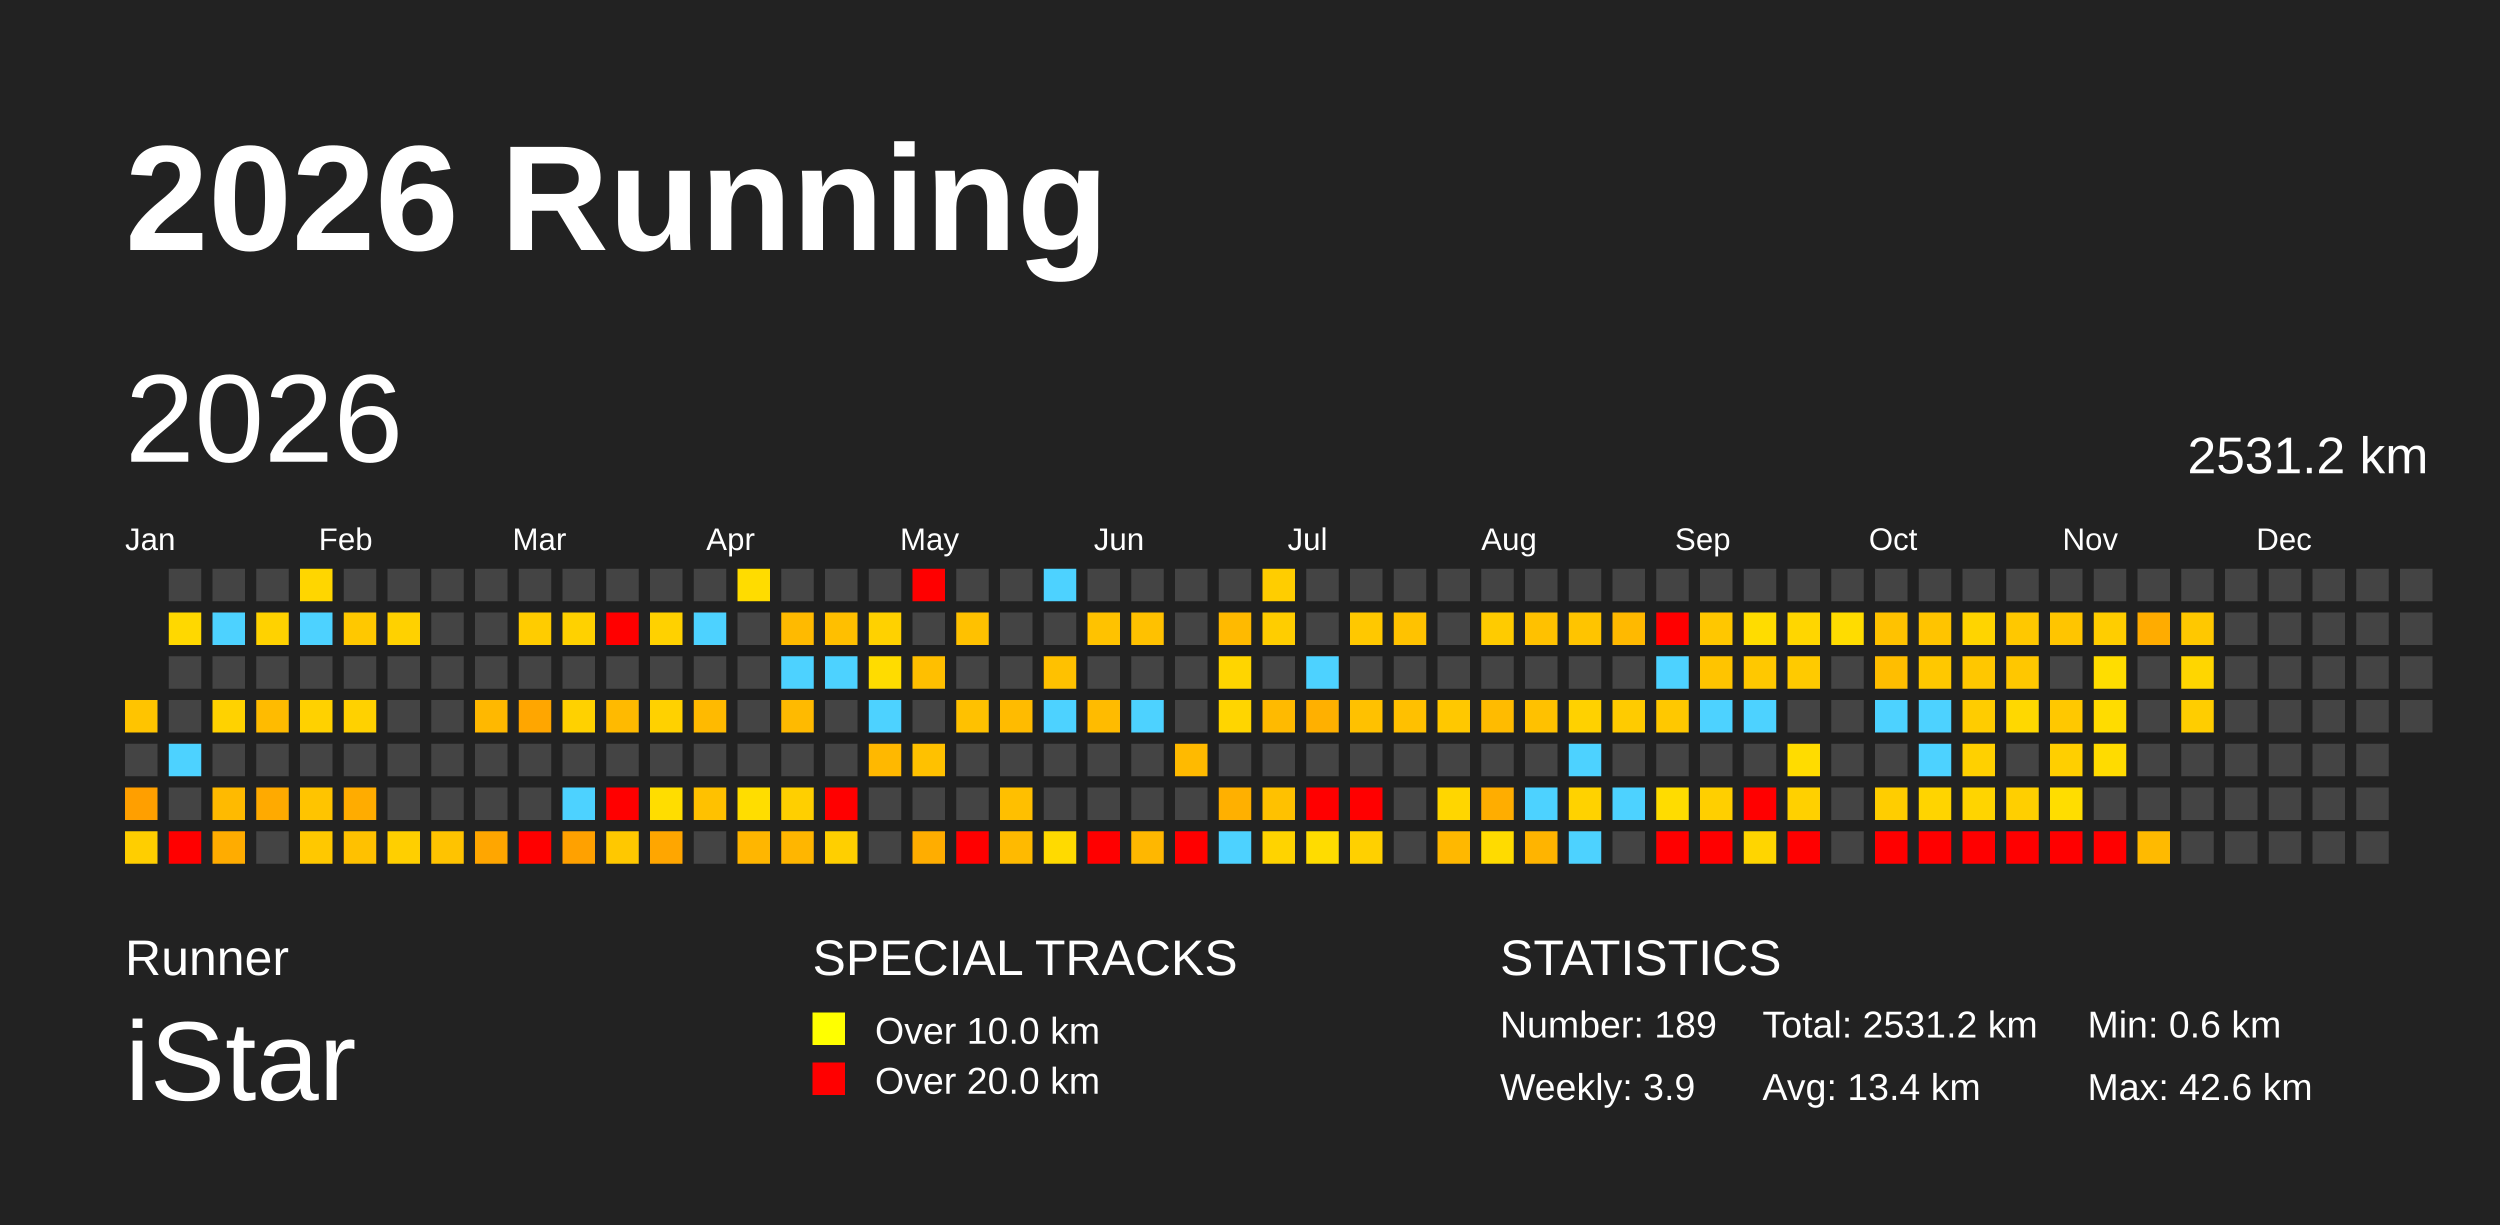
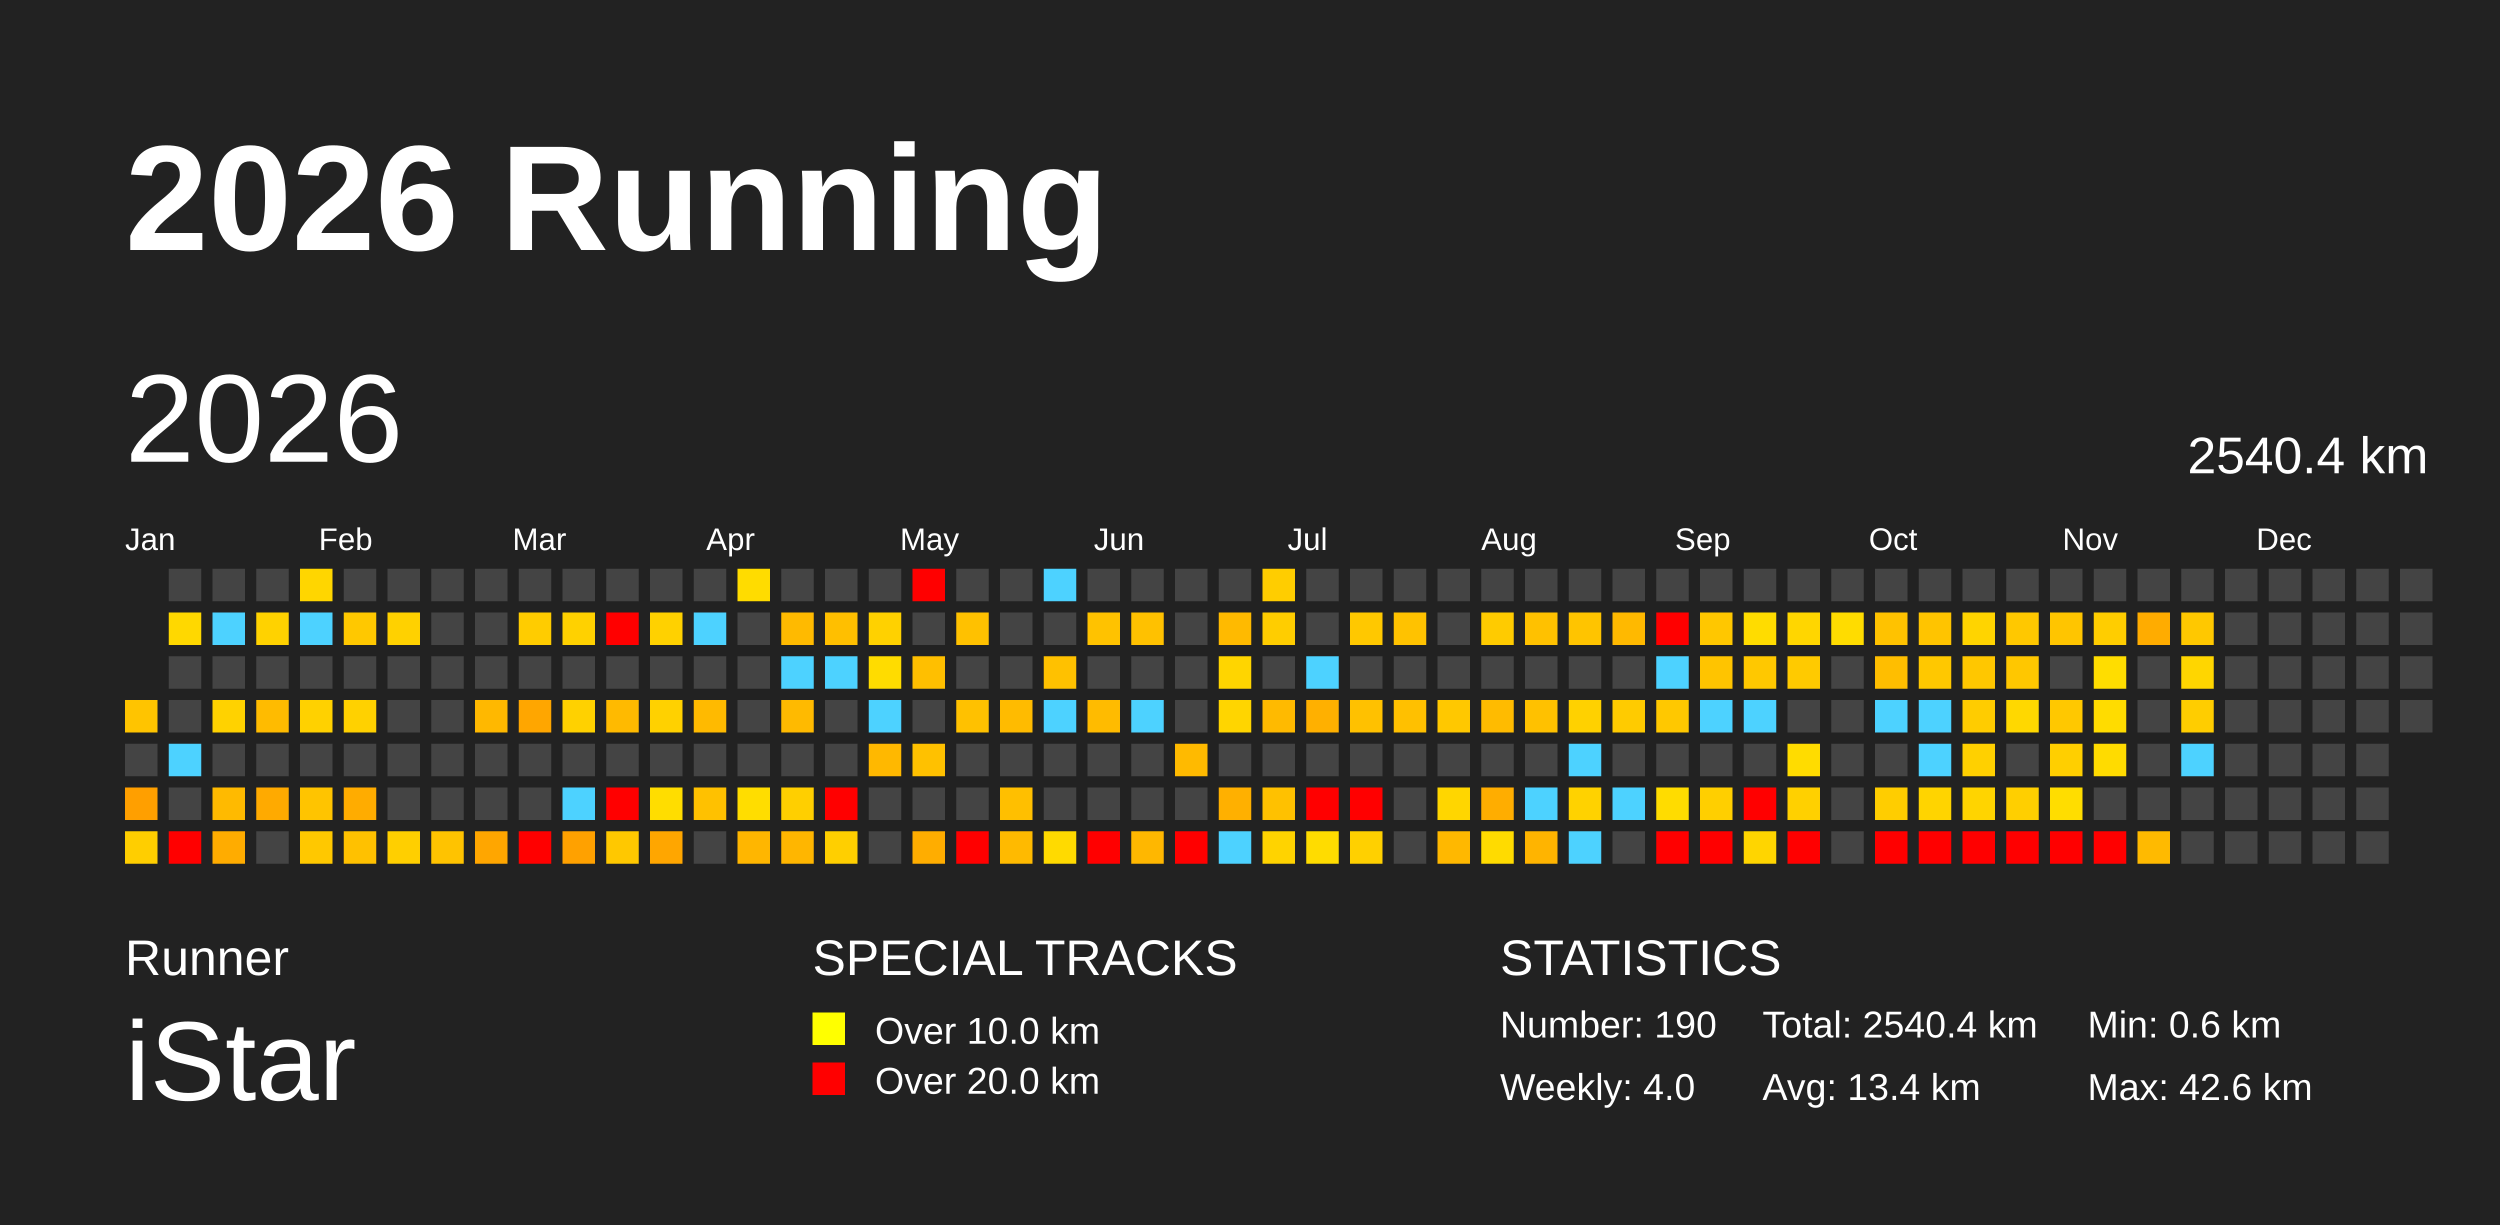
<svg xmlns="http://www.w3.org/2000/svg" baseProfile="full" height="98mm" version="1.1" viewBox="0,0,200,98" width="200mm">
  <defs>
    <pattern height="2" id="indoor-stripe" patternUnits="userSpaceOnUse" width="2">
      <line stroke="white" stroke-opacity="0.45" stroke-width="0.5" x1="0" x2="2" y1="2" y2="0" />
    </pattern>
  </defs>
  <rect fill="#222222" height="98" width="200" x="0" y="0" />
  <text fill="#FFFFFF" style="font-size:12px; font-family:Arial; font-weight:bold;" x="10" y="20">2026 Running</text>
  <text fill="#FFFFFF" style="font-size:4px; font-family:Arial" x="10" y="78">Runner</text>
  <text fill="#FFFFFF" style="font-size:9px; font-family:Arial" x="10" y="88">iStar</text>
  <text fill="#FFFFFF" style="font-size:4px; font-family:Arial" x="65" y="78">SPECIAL TRACKS</text>
  <rect fill="yellow" height="2.6" width="2.6" x="65" y="81" />
  <text fill="#FFFFFF" style="font-size:3px; font-family:Arial" x="70" y="83.5">Over 10.0 km</text>
  <rect fill="red" height="2.6" width="2.6" x="65" y="85" />
  <text fill="#FFFFFF" style="font-size:3px; font-family:Arial" x="70" y="87.5">Over 20.0 km</text>
  <text fill="#FFFFFF" style="font-size:4px; font-family:Arial" x="120" y="78">STATISTICS</text>
-   <text fill="#FFFFFF" style="font-size:3px; font-family:Arial" x="120" y="83">Number: 189</text>
-   <text fill="#FFFFFF" style="font-size:3px; font-family:Arial" x="120" y="88">Weekly: 3.9</text>
-   <text fill="#FFFFFF" style="font-size:3px; font-family:Arial" x="141" y="83">Total: 2531.2 km</text>
+   <text fill="#FFFFFF" style="font-size:3px; font-family:Arial" x="120" y="83">Number: 190</text>
+   <text fill="#FFFFFF" style="font-size:3px; font-family:Arial" x="120" y="88">Weekly: 4.0</text>
+   <text fill="#FFFFFF" style="font-size:3px; font-family:Arial" x="141" y="83">Total: 2540.4 km</text>
  <text fill="#FFFFFF" style="font-size:3px; font-family:Arial" x="141" y="88">Avg: 13.4 km</text>
  <text fill="#FFFFFF" style="font-size:3px; font-family:Arial" x="167" y="83">Min: 0.6 km</text>
  <text fill="#FFFFFF" style="font-size:3px; font-family:Arial" x="167" y="88">Max: 42.6 km</text>
  <text dominant-baseline="hanging" fill="#FFFFFF" style="font-size:10.0px; font-family:Arial;" x="10" y="30">2026</text>
-   <text dominant-baseline="hanging" fill="#FFFFFF" style="font-size:4.125px; font-family:Arial;" x="175" y="35">2531.2 km</text>
+   <text dominant-baseline="hanging" fill="#FFFFFF" style="font-size:4.125px; font-family:Arial;" x="175" y="35">2540.4 km</text>
  <text fill="#FFFFFF" style="font-size:2.5px; font-family:Arial" x="10.0" y="44">Jan</text>
  <text fill="#FFFFFF" style="font-size:2.5px; font-family:Arial" x="25.5" y="44">Feb</text>
  <text fill="#FFFFFF" style="font-size:2.5px; font-family:Arial" x="41.0" y="44">Mar</text>
  <text fill="#FFFFFF" style="font-size:2.5px; font-family:Arial" x="56.5" y="44">Apr</text>
  <text fill="#FFFFFF" style="font-size:2.5px; font-family:Arial" x="72.0" y="44">May</text>
  <text fill="#FFFFFF" style="font-size:2.5px; font-family:Arial" x="87.5" y="44">Jun</text>
  <text fill="#FFFFFF" style="font-size:2.5px; font-family:Arial" x="103.0" y="44">Jul</text>
  <text fill="#FFFFFF" style="font-size:2.5px; font-family:Arial" x="118.5" y="44">Aug</text>
  <text fill="#FFFFFF" style="font-size:2.5px; font-family:Arial" x="134.0" y="44">Sep</text>
  <text fill="#FFFFFF" style="font-size:2.5px; font-family:Arial" x="149.5" y="44">Oct</text>
  <text fill="#FFFFFF" style="font-size:2.5px; font-family:Arial" x="165.0" y="44">Nov</text>
  <text fill="#FFFFFF" style="font-size:2.5px; font-family:Arial" x="180.5" y="44">Dec</text>
  <rect fill="#ffc400" height="2.6" width="2.6" x="10.0" y="56.0" />
  <rect fill="#444444" height="2.6" width="2.6" x="10.0" y="59.5" />
  <rect fill="#ff9f00" height="2.6" width="2.6" x="10.0" y="63.0" />
  <rect fill="#ffce00" height="2.6" width="2.6" x="10.0" y="66.5" />
  <rect fill="#444444" height="2.6" width="2.6" x="13.5" y="45.5" />
  <rect fill="#ffd800" height="2.6" width="2.6" x="13.5" y="49.0" />
  <rect fill="#444444" height="2.6" width="2.6" x="13.5" y="52.5" />
  <rect fill="#444444" height="2.6" width="2.6" x="13.5" y="56.0" />
  <rect fill="#4dd2ff" height="2.6" width="2.6" x="13.5" y="59.5" />
  <rect fill="#444444" height="2.6" width="2.6" x="13.5" y="63.0" />
  <rect fill="red" height="2.6" width="2.6" x="13.5" y="66.5" />
  <rect fill="#444444" height="2.6" width="2.6" x="17.0" y="45.5" />
  <rect fill="#4dd2ff" height="2.6" width="2.6" x="17.0" y="49.0" />
  <rect fill="#444444" height="2.6" width="2.6" x="17.0" y="52.5" />
  <rect fill="#ffd200" height="2.6" width="2.6" x="17.0" y="56.0" />
  <rect fill="#444444" height="2.6" width="2.6" x="17.0" y="59.5" />
  <rect fill="#ffba00" height="2.6" width="2.6" x="17.0" y="63.0" />
  <rect fill="#ffac00" height="2.6" width="2.6" x="17.0" y="66.5" />
  <rect fill="#444444" height="2.6" width="2.6" x="20.5" y="45.5" />
  <rect fill="#ffd200" height="2.6" width="2.6" x="20.5" y="49.0" />
  <rect fill="#444444" height="2.6" width="2.6" x="20.5" y="52.5" />
  <rect fill="#ffbb00" height="2.6" width="2.6" x="20.5" y="56.0" />
  <rect fill="#444444" height="2.6" width="2.6" x="20.5" y="59.5" />
  <rect fill="#ffaa00" height="2.6" width="2.6" x="20.5" y="63.0" />
  <rect fill="#444444" height="2.6" width="2.6" x="20.5" y="66.5" />
  <rect fill="#ffd600" height="2.6" width="2.6" x="24.0" y="45.5" />
  <rect fill="#4dd2ff" height="2.6" width="2.6" x="24.0" y="49.0" />
  <rect fill="#444444" height="2.6" width="2.6" x="24.0" y="52.5" />
  <rect fill="#ffd100" height="2.6" width="2.6" x="24.0" y="56.0" />
  <rect fill="#444444" height="2.6" width="2.6" x="24.0" y="59.5" />
  <rect fill="#ffc400" height="2.6" width="2.6" x="24.0" y="63.0" />
  <rect fill="#ffc800" height="2.6" width="2.6" x="24.0" y="66.5" />
  <rect fill="#444444" height="2.6" width="2.6" x="27.5" y="45.5" />
  <rect fill="#ffc800" height="2.6" width="2.6" x="27.5" y="49.0" />
  <rect fill="#444444" height="2.6" width="2.6" x="27.5" y="52.5" />
  <rect fill="#ffd100" height="2.6" width="2.6" x="27.5" y="56.0" />
  <rect fill="#444444" height="2.6" width="2.6" x="27.5" y="59.5" />
  <rect fill="#ffac00" height="2.6" width="2.6" x="27.5" y="63.0" />
  <rect fill="#ffc100" height="2.6" width="2.6" x="27.5" y="66.5" />
  <rect fill="#444444" height="2.6" width="2.6" x="31.0" y="45.5" />
  <rect fill="#ffd100" height="2.6" width="2.6" x="31.0" y="49.0" />
  <rect fill="#444444" height="2.6" width="2.6" x="31.0" y="52.5" />
  <rect fill="#444444" height="2.6" width="2.6" x="31.0" y="56.0" />
  <rect fill="#444444" height="2.6" width="2.6" x="31.0" y="59.5" />
  <rect fill="#444444" height="2.6" width="2.6" x="31.0" y="63.0" />
  <rect fill="#ffcf00" height="2.6" width="2.6" x="31.0" y="66.5" />
  <rect fill="#444444" height="2.6" width="2.6" x="34.5" y="45.5" />
  <rect fill="#444444" height="2.6" width="2.6" x="34.5" y="49.0" />
  <rect fill="#444444" height="2.6" width="2.6" x="34.5" y="52.5" />
  <rect fill="#444444" height="2.6" width="2.6" x="34.5" y="56.0" />
  <rect fill="#444444" height="2.6" width="2.6" x="34.5" y="59.5" />
  <rect fill="#444444" height="2.6" width="2.6" x="34.5" y="63.0" />
  <rect fill="#ffc300" height="2.6" width="2.6" x="34.5" y="66.5" />
  <rect fill="#444444" height="2.6" width="2.6" x="38.0" y="45.5" />
  <rect fill="#444444" height="2.6" width="2.6" x="38.0" y="49.0" />
  <rect fill="#444444" height="2.6" width="2.6" x="38.0" y="52.5" />
  <rect fill="#ffb800" height="2.6" width="2.6" x="38.0" y="56.0" />
  <rect fill="#444444" height="2.6" width="2.6" x="38.0" y="59.5" />
  <rect fill="#444444" height="2.6" width="2.6" x="38.0" y="63.0" />
  <rect fill="#ffa600" height="2.6" width="2.6" x="38.0" y="66.5" />
  <rect fill="#444444" height="2.6" width="2.6" x="41.5" y="45.5" />
  <rect fill="#ffcc00" height="2.6" width="2.6" x="41.5" y="49.0" />
  <rect fill="#444444" height="2.6" width="2.6" x="41.5" y="52.5" />
  <rect fill="#ffa600" height="2.6" width="2.6" x="41.5" y="56.0" />
  <rect fill="#444444" height="2.6" width="2.6" x="41.5" y="59.5" />
  <rect fill="#444444" height="2.6" width="2.6" x="41.5" y="63.0" />
  <rect fill="red" height="2.6" width="2.6" x="41.5" y="66.5" />
  <rect fill="#444444" height="2.6" width="2.6" x="45.0" y="45.5" />
  <rect fill="#ffd100" height="2.6" width="2.6" x="45.0" y="49.0" />
  <rect fill="#444444" height="2.6" width="2.6" x="45.0" y="52.5" />
  <rect fill="#ffd100" height="2.6" width="2.6" x="45.0" y="56.0" />
  <rect fill="#444444" height="2.6" width="2.6" x="45.0" y="59.5" />
  <rect fill="#4dd2ff" height="2.6" width="2.6" x="45.0" y="63.0" />
  <rect fill="#ffa100" height="2.6" width="2.6" x="45.0" y="66.5" />
  <rect fill="#444444" height="2.6" width="2.6" x="48.5" y="45.5" />
  <rect fill="red" height="2.6" width="2.6" x="48.5" y="49.0" />
  <rect fill="#444444" height="2.6" width="2.6" x="48.5" y="52.5" />
  <rect fill="#ffba00" height="2.6" width="2.6" x="48.5" y="56.0" />
  <rect fill="#444444" height="2.6" width="2.6" x="48.5" y="59.5" />
  <rect fill="red" height="2.6" width="2.6" x="48.5" y="63.0" />
  <rect fill="#ffc800" height="2.6" width="2.6" x="48.5" y="66.5" />
  <rect fill="#444444" height="2.6" width="2.6" x="52.0" y="45.5" />
  <rect fill="#ffd100" height="2.6" width="2.6" x="52.0" y="49.0" />
  <rect fill="#444444" height="2.6" width="2.6" x="52.0" y="52.5" />
  <rect fill="#ffd100" height="2.6" width="2.6" x="52.0" y="56.0" />
  <rect fill="#444444" height="2.6" width="2.6" x="52.0" y="59.5" />
  <rect fill="#ffdd00" height="2.6" width="2.6" x="52.0" y="63.0" />
  <rect fill="#ffa600" height="2.6" width="2.6" x="52.0" y="66.5" />
  <rect fill="#444444" height="2.6" width="2.6" x="55.5" y="45.5" />
  <rect fill="#4dd2ff" height="2.6" width="2.6" x="55.5" y="49.0" />
  <rect fill="#444444" height="2.6" width="2.6" x="55.5" y="52.5" />
  <rect fill="#ffba00" height="2.6" width="2.6" x="55.5" y="56.0" />
  <rect fill="#444444" height="2.6" width="2.6" x="55.5" y="59.5" />
  <rect fill="#ffc100" height="2.6" width="2.6" x="55.5" y="63.0" />
  <rect fill="#444444" height="2.6" width="2.6" x="55.5" y="66.5" />
  <rect fill="#ffdc00" height="2.6" width="2.6" x="59.0" y="45.5" />
  <rect fill="#444444" height="2.6" width="2.6" x="59.0" y="49.0" />
  <rect fill="#444444" height="2.6" width="2.6" x="59.0" y="52.5" />
  <rect fill="#444444" height="2.6" width="2.6" x="59.0" y="56.0" />
  <rect fill="#444444" height="2.6" width="2.6" x="59.0" y="59.5" />
  <rect fill="#ffdd00" height="2.6" width="2.6" x="59.0" y="63.0" />
  <rect fill="#ffb600" height="2.6" width="2.6" x="59.0" y="66.5" />
  <rect fill="#444444" height="2.6" width="2.6" x="62.5" y="45.5" />
  <rect fill="#ffba00" height="2.6" width="2.6" x="62.5" y="49.0" />
  <rect fill="#4dd2ff" height="2.6" width="2.6" x="62.5" y="52.5" />
  <rect fill="#ffba00" height="2.6" width="2.6" x="62.5" y="56.0" />
  <rect fill="#444444" height="2.6" width="2.6" x="62.5" y="59.5" />
  <rect fill="#ffcf00" height="2.6" width="2.6" x="62.5" y="63.0" />
  <rect fill="#ffb600" height="2.6" width="2.6" x="62.5" y="66.5" />
  <rect fill="#444444" height="2.6" width="2.6" x="66.0" y="45.5" />
  <rect fill="#ffbf00" height="2.6" width="2.6" x="66.0" y="49.0" />
  <rect fill="#4dd2ff" height="2.6" width="2.6" x="66.0" y="52.5" />
  <rect fill="#444444" height="2.6" width="2.6" x="66.0" y="56.0" />
  <rect fill="#444444" height="2.6" width="2.6" x="66.0" y="59.5" />
  <rect fill="red" height="2.6" width="2.6" x="66.0" y="63.0" />
  <rect fill="#ffcf00" height="2.6" width="2.6" x="66.0" y="66.5" />
  <rect fill="#444444" height="2.6" width="2.6" x="69.5" y="45.5" />
  <rect fill="#ffd100" height="2.6" width="2.6" x="69.5" y="49.0" />
  <rect fill="#ffdc00" height="2.6" width="2.6" x="69.5" y="52.5" />
  <rect fill="#4dd2ff" height="2.6" width="2.6" x="69.5" y="56.0" />
  <rect fill="#ffb800" height="2.6" width="2.6" x="69.5" y="59.5" />
  <rect fill="#444444" height="2.6" width="2.6" x="69.5" y="63.0" />
  <rect fill="#444444" height="2.6" width="2.6" x="69.5" y="66.5" />
  <rect fill="red" height="2.6" width="2.6" x="73.0" y="45.5" />
  <rect fill="#444444" height="2.6" width="2.6" x="73.0" y="49.0" />
  <rect fill="#ffbf00" height="2.6" width="2.6" x="73.0" y="52.5" />
  <rect fill="#444444" height="2.6" width="2.6" x="73.0" y="56.0" />
  <rect fill="#ffc100" height="2.6" width="2.6" x="73.0" y="59.5" />
  <rect fill="#444444" height="2.6" width="2.6" x="73.0" y="63.0" />
  <rect fill="#ffad00" height="2.6" width="2.6" x="73.0" y="66.5" />
  <rect fill="#444444" height="2.6" width="2.6" x="76.5" y="45.5" />
  <rect fill="#ffc100" height="2.6" width="2.6" x="76.5" y="49.0" />
  <rect fill="#444444" height="2.6" width="2.6" x="76.5" y="52.5" />
  <rect fill="#ffc100" height="2.6" width="2.6" x="76.5" y="56.0" />
  <rect fill="#444444" height="2.6" width="2.6" x="76.5" y="59.5" />
  <rect fill="#444444" height="2.6" width="2.6" x="76.5" y="63.0" />
  <rect fill="red" height="2.6" width="2.6" x="76.5" y="66.5" />
  <rect fill="#444444" height="2.6" width="2.6" x="80.0" y="45.5" />
  <rect fill="#444444" height="2.6" width="2.6" x="80.0" y="49.0" />
  <rect fill="#444444" height="2.6" width="2.6" x="80.0" y="52.5" />
  <rect fill="#ffbb00" height="2.6" width="2.6" x="80.0" y="56.0" />
  <rect fill="#444444" height="2.6" width="2.6" x="80.0" y="59.5" />
  <rect fill="#ffbf00" height="2.6" width="2.6" x="80.0" y="63.0" />
  <rect fill="#ffba00" height="2.6" width="2.6" x="80.0" y="66.5" />
  <rect fill="#4dd2ff" height="2.6" width="2.6" x="83.5" y="45.5" />
  <rect fill="#444444" height="2.6" width="2.6" x="83.5" y="49.0" />
  <rect fill="#ffc100" height="2.6" width="2.6" x="83.5" y="52.5" />
  <rect fill="#4dd2ff" height="2.6" width="2.6" x="83.5" y="56.0" />
  <rect fill="#444444" height="2.6" width="2.6" x="83.5" y="59.5" />
  <rect fill="#444444" height="2.6" width="2.6" x="83.5" y="63.0" />
  <rect fill="#ffda00" height="2.6" width="2.6" x="83.5" y="66.5" />
  <rect fill="#444444" height="2.6" width="2.6" x="87.0" y="45.5" />
  <rect fill="#ffc200" height="2.6" width="2.6" x="87.0" y="49.0" />
  <rect fill="#444444" height="2.6" width="2.6" x="87.0" y="52.5" />
  <rect fill="#ffbb00" height="2.6" width="2.6" x="87.0" y="56.0" />
  <rect fill="#444444" height="2.6" width="2.6" x="87.0" y="59.5" />
  <rect fill="#444444" height="2.6" width="2.6" x="87.0" y="63.0" />
  <rect fill="red" height="2.6" width="2.6" x="87.0" y="66.5" />
  <rect fill="#444444" height="2.6" width="2.6" x="90.5" y="45.5" />
  <rect fill="#ffc100" height="2.6" width="2.6" x="90.5" y="49.0" />
  <rect fill="#444444" height="2.6" width="2.6" x="90.5" y="52.5" />
  <rect fill="#4dd2ff" height="2.6" width="2.6" x="90.5" y="56.0" />
  <rect fill="#444444" height="2.6" width="2.6" x="90.5" y="59.5" />
  <rect fill="#444444" height="2.6" width="2.6" x="90.5" y="63.0" />
  <rect fill="#ffb700" height="2.6" width="2.6" x="90.5" y="66.5" />
  <rect fill="#444444" height="2.6" width="2.6" x="94.0" y="45.5" />
  <rect fill="#444444" height="2.6" width="2.6" x="94.0" y="49.0" />
  <rect fill="#444444" height="2.6" width="2.6" x="94.0" y="52.5" />
  <rect fill="#444444" height="2.6" width="2.6" x="94.0" y="56.0" />
  <rect fill="#ffba00" height="2.6" width="2.6" x="94.0" y="59.5" />
  <rect fill="#444444" height="2.6" width="2.6" x="94.0" y="63.0" />
  <rect fill="red" height="2.6" width="2.6" x="94.0" y="66.5" />
  <rect fill="#444444" height="2.6" width="2.6" x="97.5" y="45.5" />
  <rect fill="#ffba00" height="2.6" width="2.6" x="97.5" y="49.0" />
  <rect fill="#ffd500" height="2.6" width="2.6" x="97.5" y="52.5" />
  <rect fill="#ffd500" height="2.6" width="2.6" x="97.5" y="56.0" />
  <rect fill="#444444" height="2.6" width="2.6" x="97.5" y="59.5" />
  <rect fill="#ffb000" height="2.6" width="2.6" x="97.5" y="63.0" />
  <rect fill="#4dd2ff" height="2.6" width="2.6" x="97.5" y="66.5" />
  <rect fill="#ffcd00" height="2.6" width="2.6" x="101.0" y="45.5" />
  <rect fill="#ffcd00" height="2.6" width="2.6" x="101.0" y="49.0" />
  <rect fill="#444444" height="2.6" width="2.6" x="101.0" y="52.5" />
  <rect fill="#ffba00" height="2.6" width="2.6" x="101.0" y="56.0" />
  <rect fill="#444444" height="2.6" width="2.6" x="101.0" y="59.5" />
  <rect fill="#ffc100" height="2.6" width="2.6" x="101.0" y="63.0" />
  <rect fill="#ffd300" height="2.6" width="2.6" x="101.0" y="66.5" />
  <rect fill="#444444" height="2.6" width="2.6" x="104.5" y="45.5" />
  <rect fill="#444444" height="2.6" width="2.6" x="104.5" y="49.0" />
  <rect fill="#4dd2ff" height="2.6" width="2.6" x="104.5" y="52.5" />
  <rect fill="#ffb000" height="2.6" width="2.6" x="104.5" y="56.0" />
  <rect fill="#444444" height="2.6" width="2.6" x="104.5" y="59.5" />
  <rect fill="red" height="2.6" width="2.6" x="104.5" y="63.0" />
  <rect fill="#ffdc00" height="2.6" width="2.6" x="104.5" y="66.5" />
  <rect fill="#444444" height="2.6" width="2.6" x="108.0" y="45.5" />
  <rect fill="#ffc800" height="2.6" width="2.6" x="108.0" y="49.0" />
  <rect fill="#444444" height="2.6" width="2.6" x="108.0" y="52.5" />
  <rect fill="#ffc100" height="2.6" width="2.6" x="108.0" y="56.0" />
  <rect fill="#444444" height="2.6" width="2.6" x="108.0" y="59.5" />
  <rect fill="red" height="2.6" width="2.6" x="108.0" y="63.0" />
  <rect fill="#ffd000" height="2.6" width="2.6" x="108.0" y="66.5" />
  <rect fill="#444444" height="2.6" width="2.6" x="111.5" y="45.5" />
  <rect fill="#ffc200" height="2.6" width="2.6" x="111.5" y="49.0" />
  <rect fill="#444444" height="2.6" width="2.6" x="111.5" y="52.5" />
  <rect fill="#ffc000" height="2.6" width="2.6" x="111.5" y="56.0" />
  <rect fill="#444444" height="2.6" width="2.6" x="111.5" y="59.5" />
  <rect fill="#444444" height="2.6" width="2.6" x="111.5" y="63.0" />
  <rect fill="#444444" height="2.6" width="2.6" x="111.5" y="66.5" />
  <rect fill="#444444" height="2.6" width="2.6" x="115.0" y="45.5" />
  <rect fill="#444444" height="2.6" width="2.6" x="115.0" y="49.0" />
  <rect fill="#444444" height="2.6" width="2.6" x="115.0" y="52.5" />
  <rect fill="#ffc800" height="2.6" width="2.6" x="115.0" y="56.0" />
  <rect fill="#444444" height="2.6" width="2.6" x="115.0" y="59.5" />
  <rect fill="#ffd600" height="2.6" width="2.6" x="115.0" y="63.0" />
  <rect fill="#ffb800" height="2.6" width="2.6" x="115.0" y="66.5" />
  <rect fill="#444444" height="2.6" width="2.6" x="118.5" y="45.5" />
  <rect fill="#ffcb00" height="2.6" width="2.6" x="118.5" y="49.0" />
  <rect fill="#444444" height="2.6" width="2.6" x="118.5" y="52.5" />
  <rect fill="#ffbb00" height="2.6" width="2.6" x="118.5" y="56.0" />
  <rect fill="#444444" height="2.6" width="2.6" x="118.5" y="59.5" />
  <rect fill="#ffad00" height="2.6" width="2.6" x="118.5" y="63.0" />
  <rect fill="#ffdb00" height="2.6" width="2.6" x="118.5" y="66.5" />
  <rect fill="#444444" height="2.6" width="2.6" x="122.0" y="45.5" />
  <rect fill="#ffc100" height="2.6" width="2.6" x="122.0" y="49.0" />
  <rect fill="#444444" height="2.6" width="2.6" x="122.0" y="52.5" />
  <rect fill="#ffc100" height="2.6" width="2.6" x="122.0" y="56.0" />
  <rect fill="#444444" height="2.6" width="2.6" x="122.0" y="59.5" />
  <rect fill="#4dd2ff" height="2.6" width="2.6" x="122.0" y="63.0" />
  <rect fill="#ffb400" height="2.6" width="2.6" x="122.0" y="66.5" />
  <rect fill="#444444" height="2.6" width="2.6" x="125.5" y="45.5" />
  <rect fill="#ffc400" height="2.6" width="2.6" x="125.5" y="49.0" />
  <rect fill="#444444" height="2.6" width="2.6" x="125.5" y="52.5" />
  <rect fill="#ffd100" height="2.6" width="2.6" x="125.5" y="56.0" />
  <rect fill="#4dd2ff" height="2.6" width="2.6" x="125.5" y="59.5" />
  <rect fill="#ffd200" height="2.6" width="2.6" x="125.5" y="63.0" />
  <rect fill="#4dd2ff" height="2.6" width="2.6" x="125.5" y="66.5" />
  <rect fill="#444444" height="2.6" width="2.6" x="129.0" y="45.5" />
  <rect fill="#ffb900" height="2.6" width="2.6" x="129.0" y="49.0" />
  <rect fill="#444444" height="2.6" width="2.6" x="129.0" y="52.5" />
  <rect fill="#ffcb00" height="2.6" width="2.6" x="129.0" y="56.0" />
  <rect fill="#444444" height="2.6" width="2.6" x="129.0" y="59.5" />
  <rect fill="#4dd2ff" height="2.6" width="2.6" x="129.0" y="63.0" />
  <rect fill="#444444" height="2.6" width="2.6" x="129.0" y="66.5" />
  <rect fill="#444444" height="2.6" width="2.6" x="132.5" y="45.5" />
  <rect fill="red" height="2.6" width="2.6" x="132.5" y="49.0" />
  <rect fill="#4dd2ff" height="2.6" width="2.6" x="132.5" y="52.5" />
  <rect fill="#ffc800" height="2.6" width="2.6" x="132.5" y="56.0" />
  <rect fill="#444444" height="2.6" width="2.6" x="132.5" y="59.5" />
  <rect fill="#ffdc00" height="2.6" width="2.6" x="132.5" y="63.0" />
  <rect fill="red" height="2.6" width="2.6" x="132.5" y="66.5" />
  <rect fill="#444444" height="2.6" width="2.6" x="136.0" y="45.5" />
  <rect fill="#ffc700" height="2.6" width="2.6" x="136.0" y="49.0" />
  <rect fill="#ffc400" height="2.6" width="2.6" x="136.0" y="52.5" />
  <rect fill="#4dd2ff" height="2.6" width="2.6" x="136.0" y="56.0" />
  <rect fill="#444444" height="2.6" width="2.6" x="136.0" y="59.5" />
  <rect fill="#ffcf00" height="2.6" width="2.6" x="136.0" y="63.0" />
  <rect fill="red" height="2.6" width="2.6" x="136.0" y="66.5" />
  <rect fill="#444444" height="2.6" width="2.6" x="139.5" y="45.5" />
  <rect fill="#ffdc00" height="2.6" width="2.6" x="139.5" y="49.0" />
  <rect fill="#ffc800" height="2.6" width="2.6" x="139.5" y="52.5" />
  <rect fill="#4dd2ff" height="2.6" width="2.6" x="139.5" y="56.0" />
  <rect fill="#444444" height="2.6" width="2.6" x="139.5" y="59.5" />
  <rect fill="red" height="2.6" width="2.6" x="139.5" y="63.0" />
  <rect fill="#ffd500" height="2.6" width="2.6" x="139.5" y="66.5" />
  <rect fill="#444444" height="2.6" width="2.6" x="143.0" y="45.5" />
  <rect fill="#ffd600" height="2.6" width="2.6" x="143.0" y="49.0" />
  <rect fill="#ffca00" height="2.6" width="2.6" x="143.0" y="52.5" />
  <rect fill="#444444" height="2.6" width="2.6" x="143.0" y="56.0" />
  <rect fill="#ffdc00" height="2.6" width="2.6" x="143.0" y="59.5" />
  <rect fill="#ffd000" height="2.6" width="2.6" x="143.0" y="63.0" />
  <rect fill="red" height="2.6" width="2.6" x="143.0" y="66.5" />
  <rect fill="#444444" height="2.6" width="2.6" x="146.5" y="45.5" />
  <rect fill="#ffdc00" height="2.6" width="2.6" x="146.5" y="49.0" />
  <rect fill="#444444" height="2.6" width="2.6" x="146.5" y="52.5" />
  <rect fill="#444444" height="2.6" width="2.6" x="146.5" y="56.0" />
  <rect fill="#444444" height="2.6" width="2.6" x="146.5" y="59.5" />
  <rect fill="#444444" height="2.6" width="2.6" x="146.5" y="63.0" />
  <rect fill="#444444" height="2.6" width="2.6" x="146.5" y="66.5" />
  <rect fill="#444444" height="2.6" width="2.6" x="150.0" y="45.5" />
  <rect fill="#ffc200" height="2.6" width="2.6" x="150.0" y="49.0" />
  <rect fill="#ffbe00" height="2.6" width="2.6" x="150.0" y="52.5" />
  <rect fill="#4dd2ff" height="2.6" width="2.6" x="150.0" y="56.0" />
  <rect fill="#444444" height="2.6" width="2.6" x="150.0" y="59.5" />
  <rect fill="#ffcd00" height="2.6" width="2.6" x="150.0" y="63.0" />
  <rect fill="red" height="2.6" width="2.6" x="150.0" y="66.5" />
  <rect fill="#444444" height="2.6" width="2.6" x="153.5" y="45.5" />
  <rect fill="#ffc400" height="2.6" width="2.6" x="153.5" y="49.0" />
  <rect fill="#ffc800" height="2.6" width="2.6" x="153.5" y="52.5" />
  <rect fill="#4dd2ff" height="2.6" width="2.6" x="153.5" y="56.0" />
  <rect fill="#4dd2ff" height="2.6" width="2.6" x="153.5" y="59.5" />
  <rect fill="#ffd400" height="2.6" width="2.6" x="153.5" y="63.0" />
  <rect fill="red" height="2.6" width="2.6" x="153.5" y="66.5" />
  <rect fill="#444444" height="2.6" width="2.6" x="157.0" y="45.5" />
  <rect fill="#ffd400" height="2.6" width="2.6" x="157.0" y="49.0" />
  <rect fill="#ffc700" height="2.6" width="2.6" x="157.0" y="52.5" />
  <rect fill="#ffcc00" height="2.6" width="2.6" x="157.0" y="56.0" />
  <rect fill="#ffd000" height="2.6" width="2.6" x="157.0" y="59.5" />
  <rect fill="#ffd400" height="2.6" width="2.6" x="157.0" y="63.0" />
  <rect fill="red" height="2.6" width="2.6" x="157.0" y="66.5" />
  <rect fill="#444444" height="2.6" width="2.6" x="160.5" y="45.5" />
  <rect fill="#ffc800" height="2.6" width="2.6" x="160.5" y="49.0" />
  <rect fill="#ffc700" height="2.6" width="2.6" x="160.5" y="52.5" />
  <rect fill="#ffd800" height="2.6" width="2.6" x="160.5" y="56.0" />
  <rect fill="#444444" height="2.6" width="2.6" x="160.5" y="59.5" />
  <rect fill="#ffcf00" height="2.6" width="2.6" x="160.5" y="63.0" />
  <rect fill="red" height="2.6" width="2.6" x="160.5" y="66.5" />
  <rect fill="#444444" height="2.6" width="2.6" x="164.0" y="45.5" />
  <rect fill="#ffc500" height="2.6" width="2.6" x="164.0" y="49.0" />
  <rect fill="#444444" height="2.6" width="2.6" x="164.0" y="52.5" />
  <rect fill="#ffc800" height="2.6" width="2.6" x="164.0" y="56.0" />
  <rect fill="#ffcf00" height="2.6" width="2.6" x="164.0" y="59.5" />
  <rect fill="#ffdd00" height="2.6" width="2.6" x="164.0" y="63.0" />
  <rect fill="red" height="2.6" width="2.6" x="164.0" y="66.5" />
  <rect fill="#444444" height="2.6" width="2.6" x="167.5" y="45.5" />
  <rect fill="#ffcd00" height="2.6" width="2.6" x="167.5" y="49.0" />
  <rect fill="#ffdd00" height="2.6" width="2.6" x="167.5" y="52.5" />
  <rect fill="#ffdc00" height="2.6" width="2.6" x="167.5" y="56.0" />
  <rect fill="#ffdb00" height="2.6" width="2.6" x="167.5" y="59.5" />
  <rect fill="#444444" height="2.6" width="2.6" x="167.5" y="63.0" />
  <rect fill="red" height="2.6" width="2.6" x="167.5" y="66.5" />
  <rect fill="#444444" height="2.6" width="2.6" x="171.0" y="45.5" />
  <rect fill="#ffac00" height="2.6" width="2.6" x="171.0" y="49.0" />
  <rect fill="#444444" height="2.6" width="2.6" x="171.0" y="52.5" />
  <rect fill="#444444" height="2.6" width="2.6" x="171.0" y="56.0" />
  <rect fill="#444444" height="2.6" width="2.6" x="171.0" y="59.5" />
  <rect fill="#444444" height="2.6" width="2.6" x="171.0" y="63.0" />
  <rect fill="#ffba00" height="2.6" width="2.6" x="171.0" y="66.5" />
  <rect fill="#444444" height="2.6" width="2.6" x="174.5" y="45.5" />
  <rect fill="#ffc800" height="2.6" width="2.6" x="174.5" y="49.0" />
  <rect fill="#ffd600" height="2.6" width="2.6" x="174.5" y="52.5" />
  <rect fill="#ffcd00" height="2.6" width="2.6" x="174.5" y="56.0" />
-   <rect fill="#444444" height="2.6" width="2.6" x="174.5" y="59.5" />
+   <rect fill="#4dd2ff" height="2.6" width="2.6" x="174.5" y="59.5" />
  <rect fill="#444444" height="2.6" width="2.6" x="174.5" y="63.0" />
  <rect fill="#444444" height="2.6" width="2.6" x="174.5" y="66.5" />
  <rect fill="#444444" height="2.6" width="2.6" x="178.0" y="45.5" />
  <rect fill="#444444" height="2.6" width="2.6" x="178.0" y="49.0" />
  <rect fill="#444444" height="2.6" width="2.6" x="178.0" y="52.5" />
  <rect fill="#444444" height="2.6" width="2.6" x="178.0" y="56.0" />
  <rect fill="#444444" height="2.6" width="2.6" x="178.0" y="59.5" />
  <rect fill="#444444" height="2.6" width="2.6" x="178.0" y="63.0" />
  <rect fill="#444444" height="2.6" width="2.6" x="178.0" y="66.5" />
  <rect fill="#444444" height="2.6" width="2.6" x="181.5" y="45.5" />
  <rect fill="#444444" height="2.6" width="2.6" x="181.5" y="49.0" />
  <rect fill="#444444" height="2.6" width="2.6" x="181.5" y="52.5" />
  <rect fill="#444444" height="2.6" width="2.6" x="181.5" y="56.0" />
  <rect fill="#444444" height="2.6" width="2.6" x="181.5" y="59.5" />
  <rect fill="#444444" height="2.6" width="2.6" x="181.5" y="63.0" />
  <rect fill="#444444" height="2.6" width="2.6" x="181.5" y="66.5" />
  <rect fill="#444444" height="2.6" width="2.6" x="185.0" y="45.5" />
  <rect fill="#444444" height="2.6" width="2.6" x="185.0" y="49.0" />
  <rect fill="#444444" height="2.6" width="2.6" x="185.0" y="52.5" />
  <rect fill="#444444" height="2.6" width="2.6" x="185.0" y="56.0" />
  <rect fill="#444444" height="2.6" width="2.6" x="185.0" y="59.5" />
  <rect fill="#444444" height="2.6" width="2.6" x="185.0" y="63.0" />
  <rect fill="#444444" height="2.6" width="2.6" x="185.0" y="66.5" />
  <rect fill="#444444" height="2.6" width="2.6" x="188.5" y="45.5" />
  <rect fill="#444444" height="2.6" width="2.6" x="188.5" y="49.0" />
  <rect fill="#444444" height="2.6" width="2.6" x="188.5" y="52.5" />
  <rect fill="#444444" height="2.6" width="2.6" x="188.5" y="56.0" />
  <rect fill="#444444" height="2.6" width="2.6" x="188.5" y="59.5" />
  <rect fill="#444444" height="2.6" width="2.6" x="188.5" y="63.0" />
  <rect fill="#444444" height="2.6" width="2.6" x="188.5" y="66.5" />
  <rect fill="#444444" height="2.6" width="2.6" x="192.0" y="45.5" />
  <rect fill="#444444" height="2.6" width="2.6" x="192.0" y="49.0" />
  <rect fill="#444444" height="2.6" width="2.6" x="192.0" y="52.5" />
  <rect fill="#444444" height="2.6" width="2.6" x="192.0" y="56.0" />
</svg>
